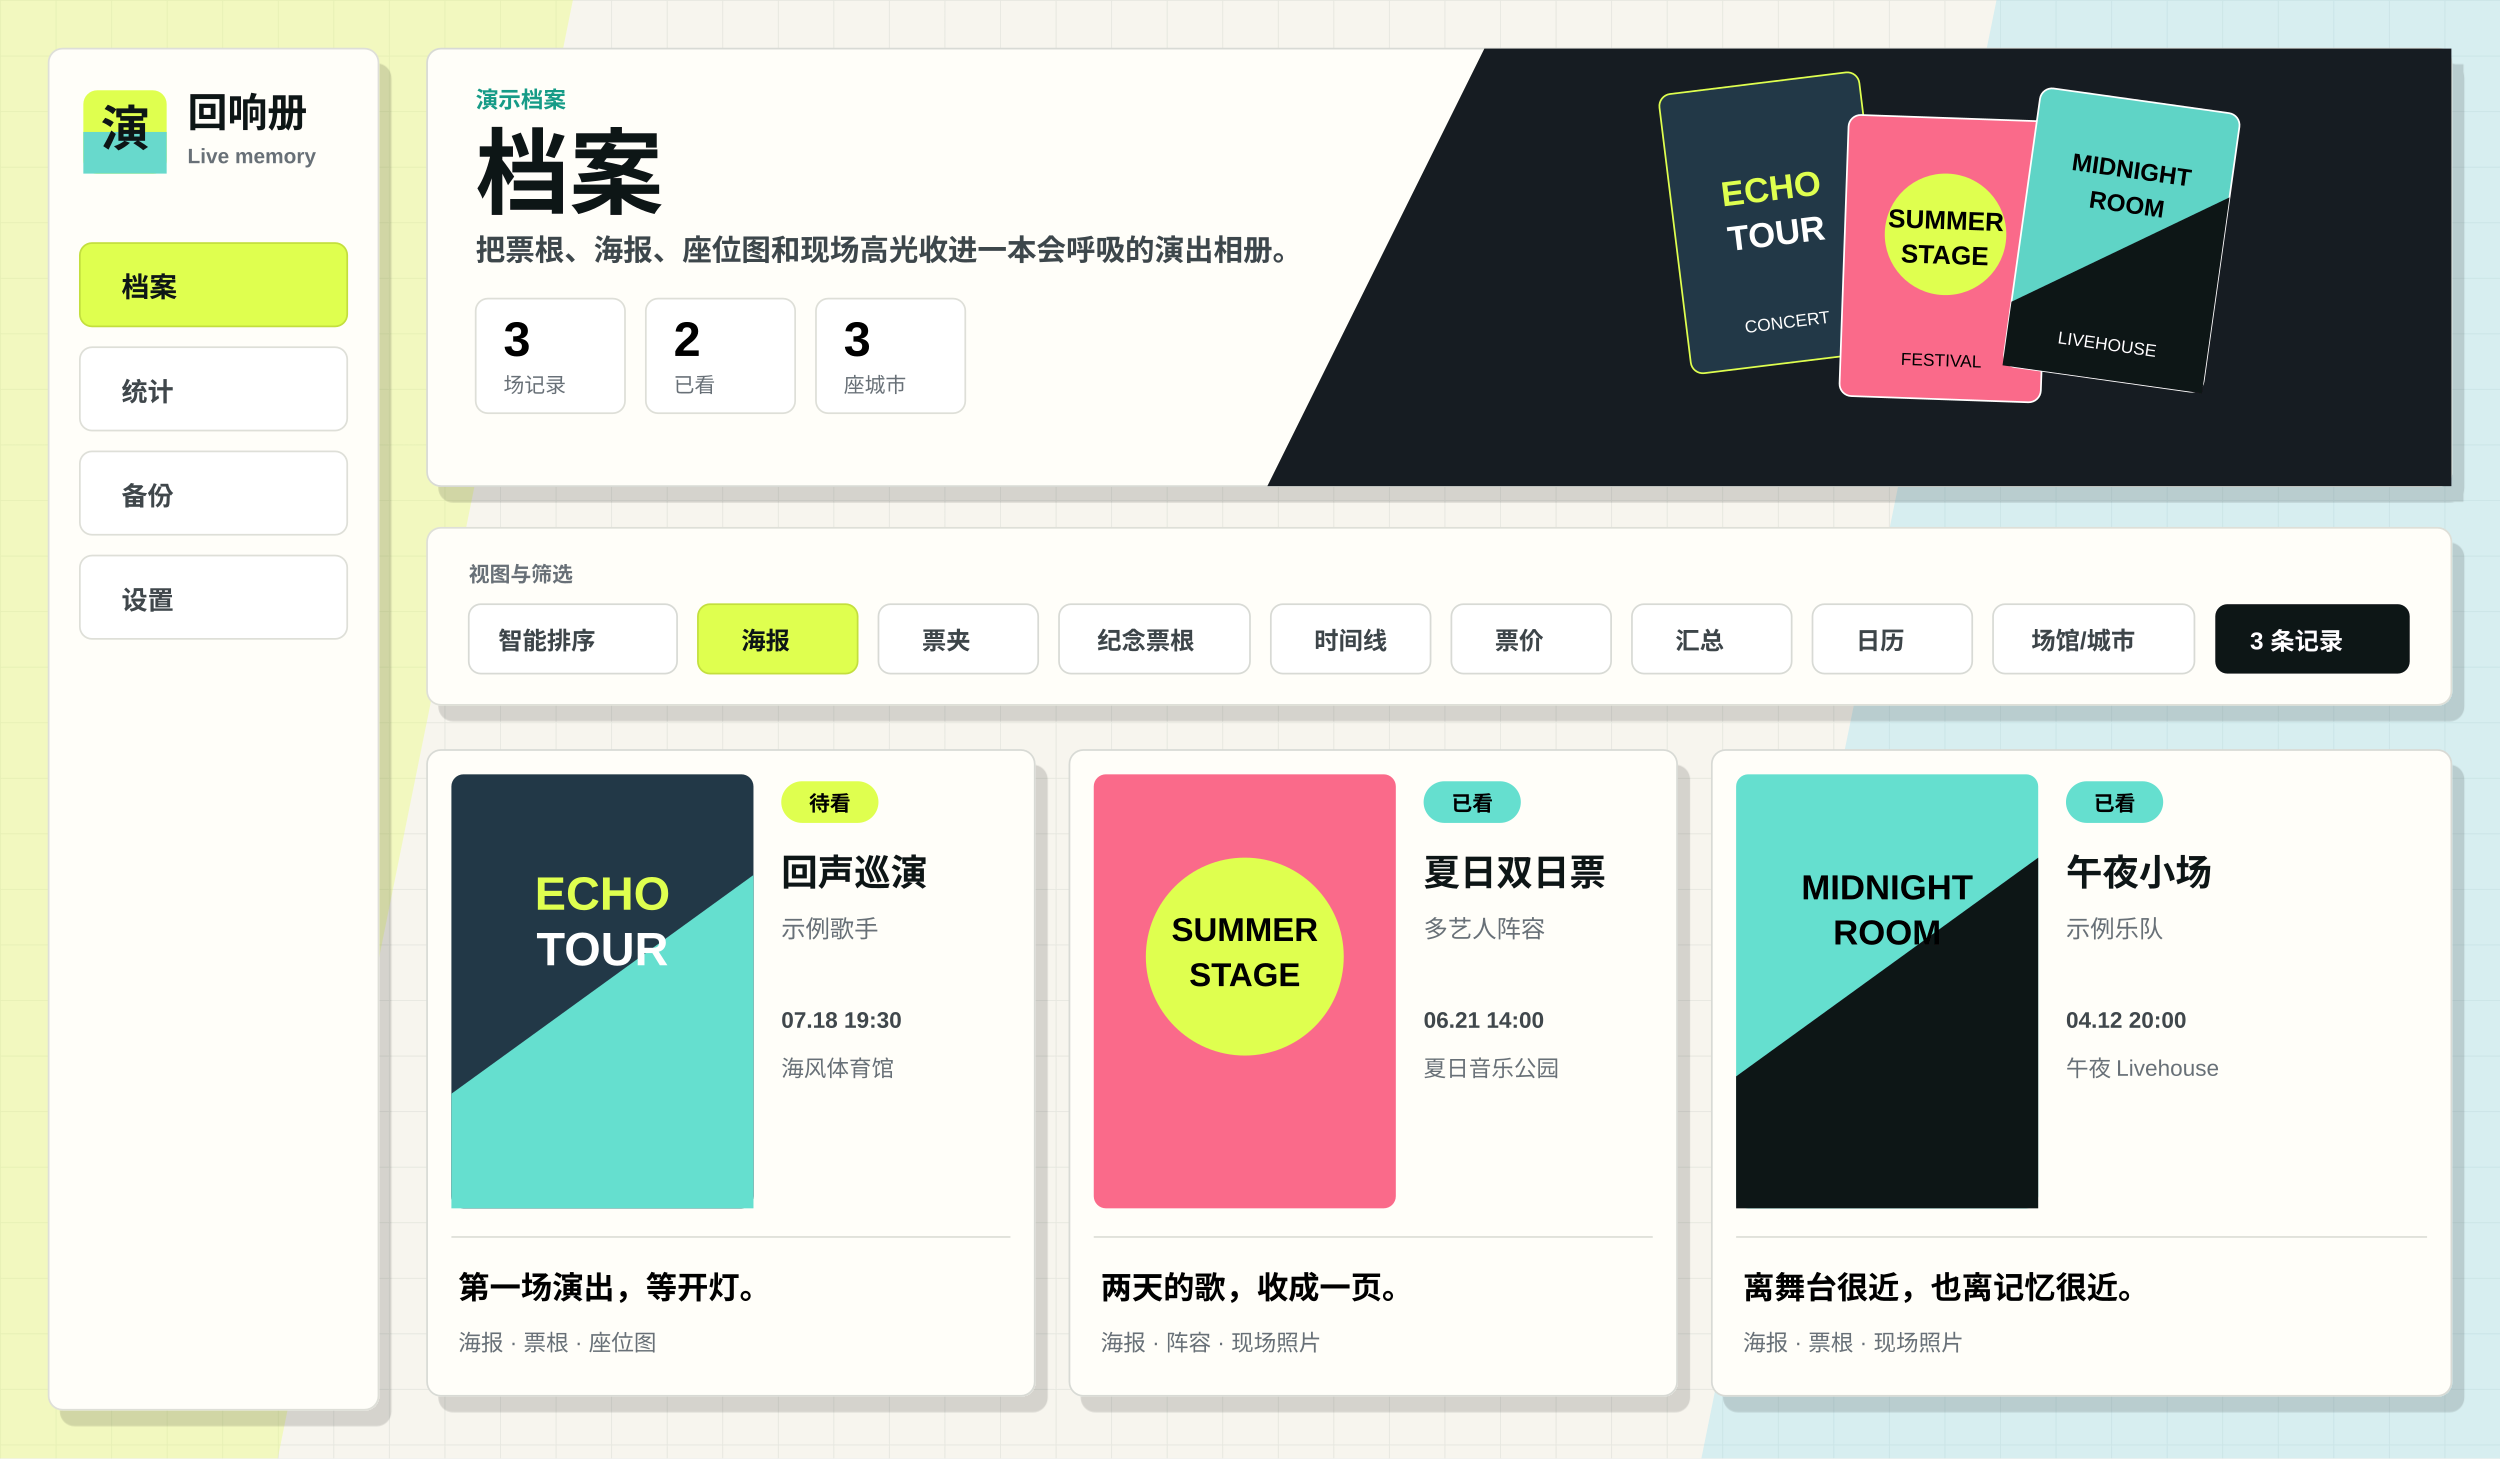
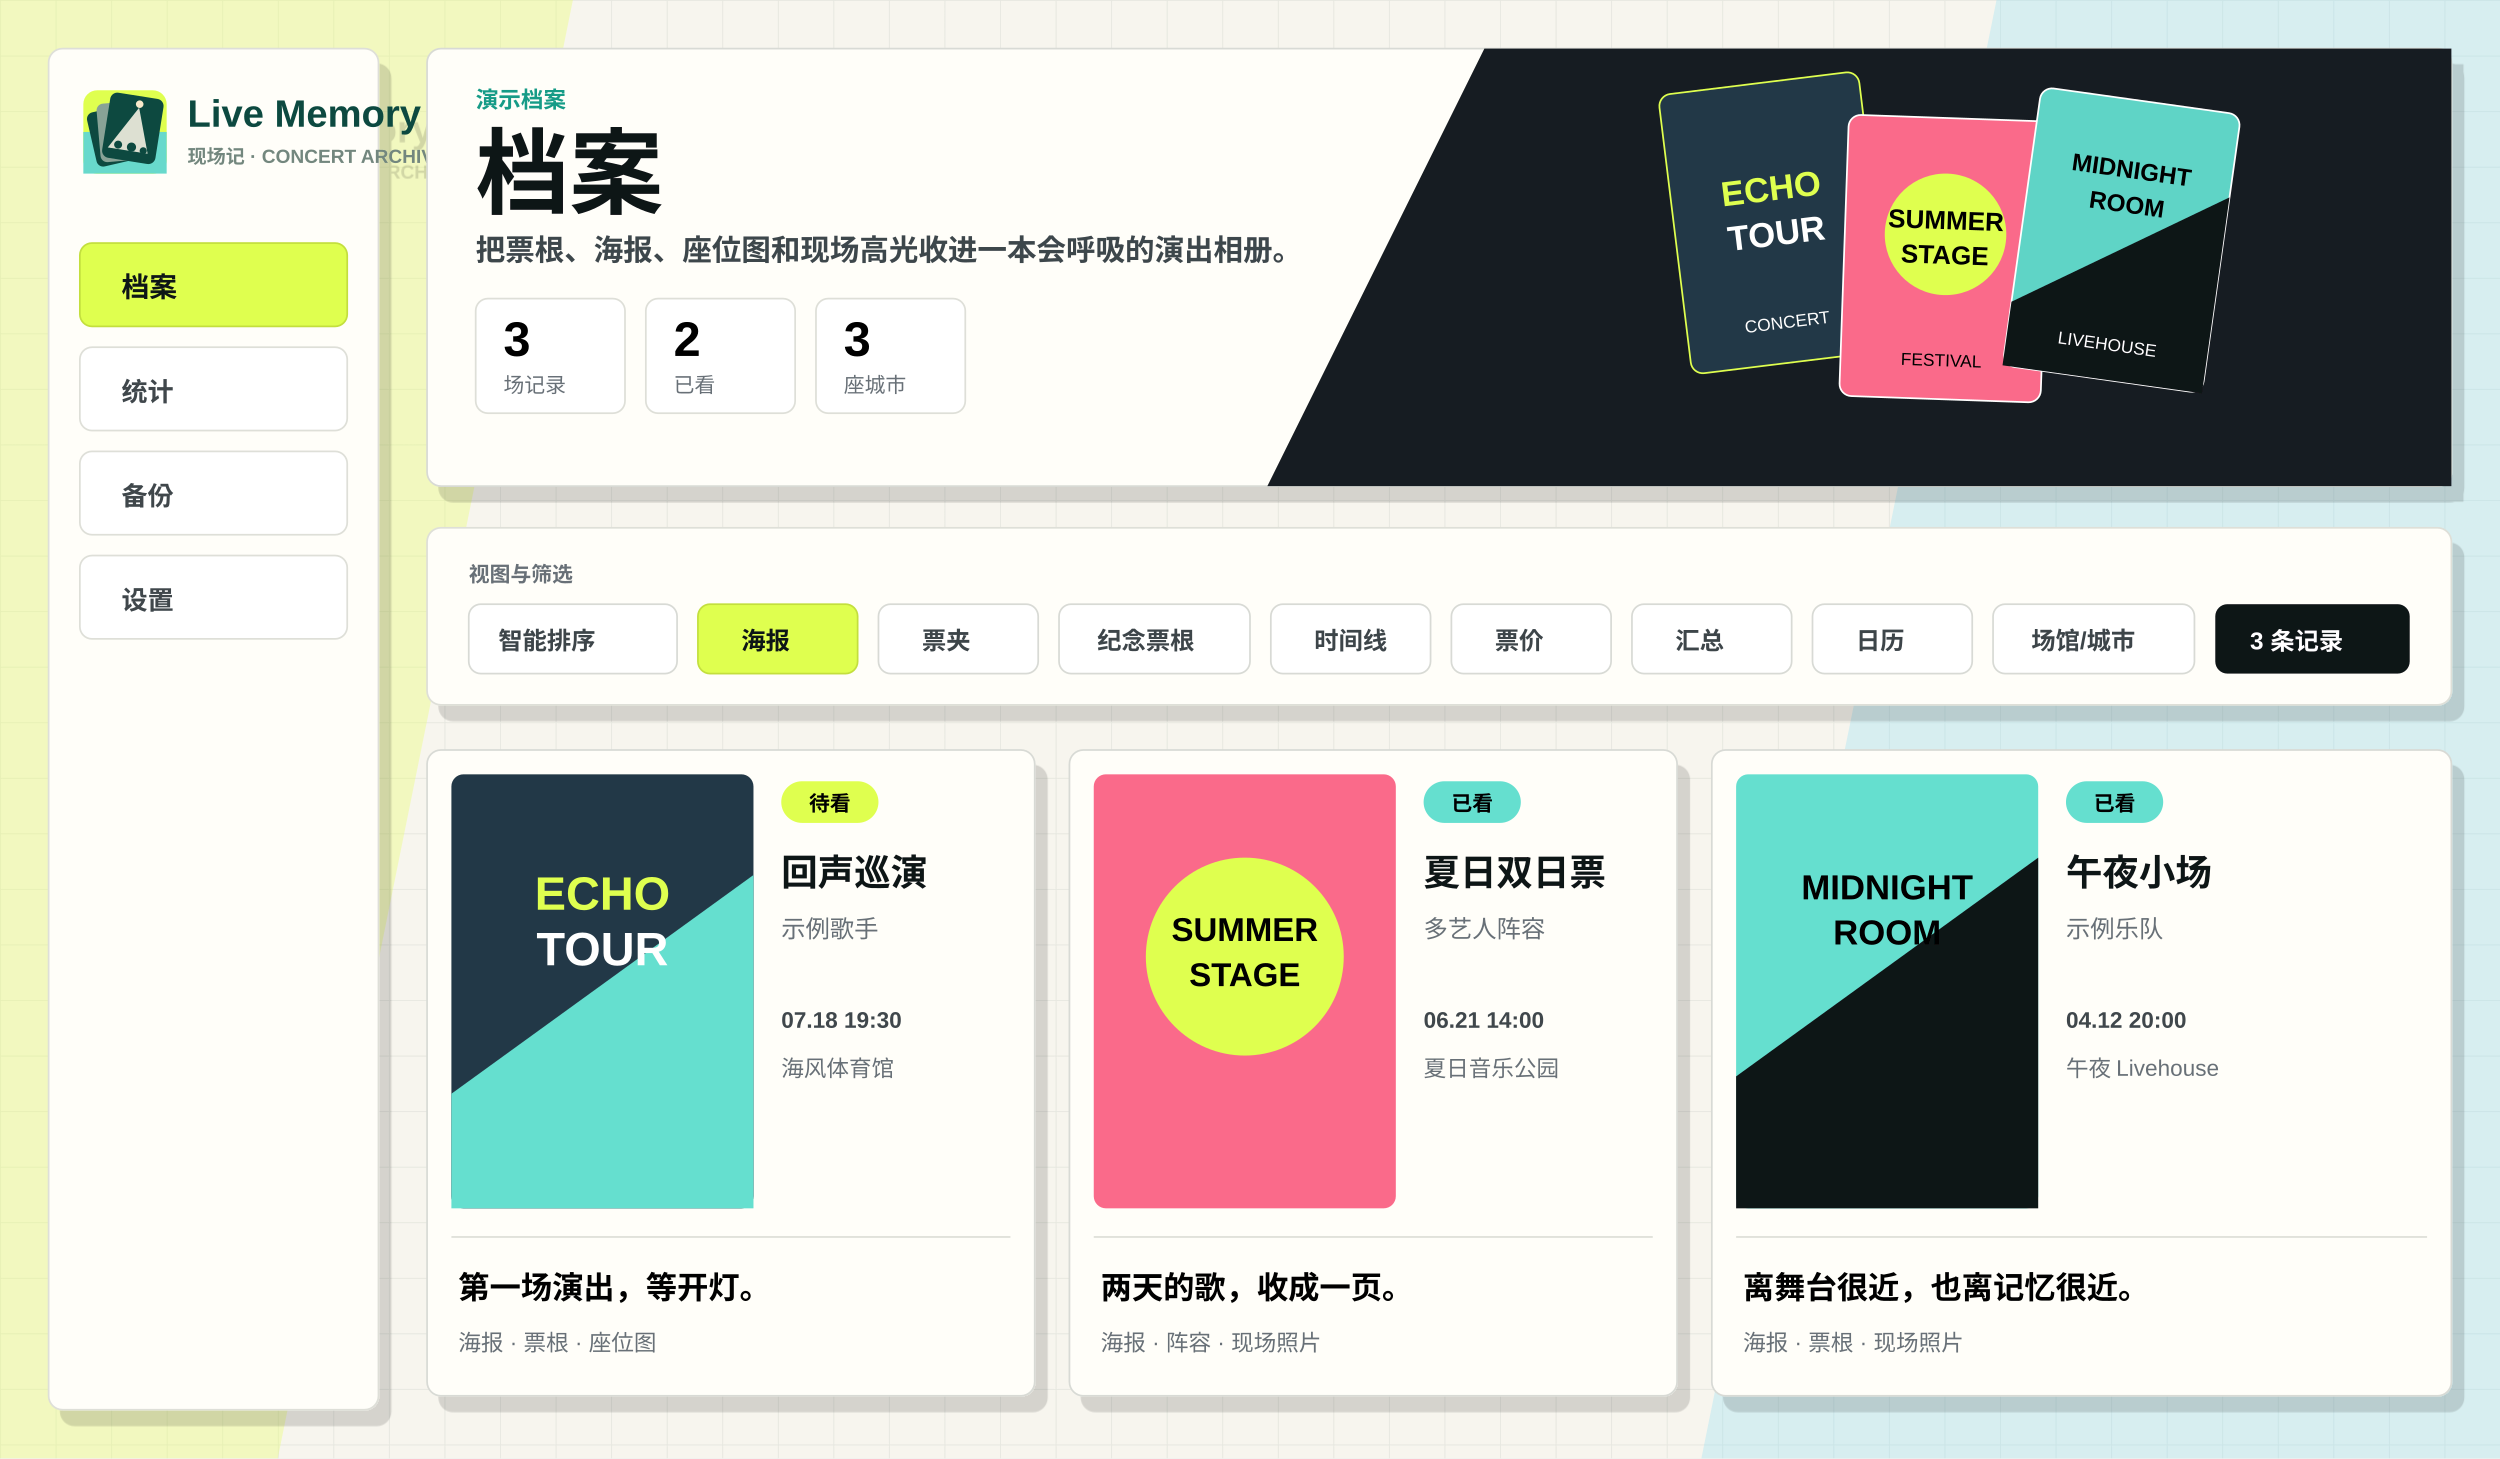
<svg xmlns="http://www.w3.org/2000/svg" width="1440" height="840" viewBox="0 0 1440 840" role="img" aria-labelledby="title desc">
  <defs>
    <pattern id="grid" width="32" height="32" patternUnits="userSpaceOnUse">
      <path d="M 32 0 L 0 0 0 32" fill="none" stroke="#dcded7" stroke-width="1" />
    </pattern>
    <filter id="shadow" x="-20%" y="-20%" width="140%" height="150%">
      <feDropShadow dx="7" dy="9" stdDeviation="0" flood-color="#15191c" flood-opacity="0.14" />
    </filter>
  </defs>
  <rect width="1440" height="840" fill="#f7f5ee" />
  <rect width="1440" height="840" fill="url(#grid)" opacity="0.62" />
  <path d="M0 0h330L160 840H0z" fill="#e8ff68" opacity="0.35" />
  <path d="M1150 0h290v840H980z" fill="#91dff4" opacity="0.32" />
  <g filter="url(#shadow)">
    <rect x="28" y="28" width="190" height="784" rx="8" fill="#fffef9" stroke="#dedfd8" />
    <rect x="48" y="52" width="48" height="48" rx="8" fill="#dfff4f" />
    <rect x="48" y="76" width="48" height="24" rx="0" fill="#68d9cc" />
-     <text x="72" y="84" text-anchor="middle" font-family="Arial, sans-serif" font-size="28" font-weight="800" fill="#101418">演</text>
-     <text x="108" y="73" font-family="Arial, 'Microsoft YaHei', sans-serif" font-size="23" font-weight="800" fill="#101418">回响册</text>
-     <text x="108" y="94" font-family="Arial, sans-serif" font-size="12" font-weight="700" fill="#687077">Live memory</text>
+     <g transform="translate(42 46) scale(.115)">
+       <rect x="92" y="142" width="220" height="278" rx="34" fill="#0C4A40" transform="rotate(-13 202 281)" />
+       <rect x="128" y="112" width="218" height="294" rx="34" fill="#88A296" transform="rotate(-5 237 259)" />
+       <g transform="rotate(9 300 250)">
+         <rect x="164" y="78" width="270" height="330" rx="36" fill="#0A4A40" />
+         <circle cx="314" cy="118" r="19" fill="#F9EACB" />
+         <path d="M314 136 190 357 392 357Z" fill="#DDE0D2" />
+         <circle cx="239" cy="335" r="20" fill="#0A4A40" />
+         <circle cx="307" cy="337" r="23" fill="#0A4A40" />
+         <circle cx="368" cy="346" r="18" fill="#0A4A40" />
+       </g>
+     </g>
+     <text x="108" y="73" font-family="Arial, sans-serif" font-size="22" font-weight="800" fill="#0A4A40">Live Memory</text>
+     <text x="108" y="94" font-family="Arial, 'Microsoft YaHei', sans-serif" font-size="11" font-weight="700" fill="#73877E">现场记 · CONCERT ARCHIVE</text>
    <rect x="46" y="140" width="154" height="48" rx="7" fill="#dfff4f" stroke="#c3df3e" />
    <text x="70" y="171" font-family="Arial, 'Microsoft YaHei', sans-serif" font-size="16" font-weight="800" fill="#101418">档案</text>
    <g font-family="Arial, 'Microsoft YaHei', sans-serif" font-size="15" font-weight="700" fill="#3f474c">
      <rect x="46" y="200" width="154" height="48" rx="7" fill="#fff" stroke="#dedfd8" />
      <text x="70" y="231">统计</text>
      <rect x="46" y="260" width="154" height="48" rx="7" fill="#fff" stroke="#dedfd8" />
      <text x="70" y="291">备份</text>
      <rect x="46" y="320" width="154" height="48" rx="7" fill="#fff" stroke="#dedfd8" />
      <text x="70" y="351">设置</text>
    </g>
  </g>
  <g filter="url(#shadow)">
    <rect x="246" y="28" width="1166" height="252" rx="8" fill="#fffef9" stroke="#d8dad5" />
    <path d="M855 28h557v252H730z" fill="#171b20" />
    <text x="274" y="62" font-family="Arial, 'Microsoft YaHei', sans-serif" font-size="13" font-weight="800" fill="#169b87">演示档案</text>
    <text x="274" y="119" font-family="Arial, 'Microsoft YaHei', sans-serif" font-size="54" font-weight="900" fill="#101418">档案</text>
    <text x="274" y="150" font-family="Arial, 'Microsoft YaHei', sans-serif" font-size="17" font-weight="700" fill="#3e464c">把票根、海报、座位图和现场高光收进一本会呼吸的演出相册。</text>
    <g font-family="Arial, 'Microsoft YaHei', sans-serif">
      <rect x="274" y="172" width="86" height="66" rx="7" fill="#fff" stroke="#dedfd8" />
      <text x="290" y="205" font-size="28" font-weight="900">3</text>
      <text x="290" y="226" font-size="12" fill="#687077">场记录</text>
      <rect x="372" y="172" width="86" height="66" rx="7" fill="#fff" stroke="#dedfd8" />
      <text x="388" y="205" font-size="28" font-weight="900">2</text>
      <text x="388" y="226" font-size="12" fill="#687077">已看</text>
      <rect x="470" y="172" width="86" height="66" rx="7" fill="#fff" stroke="#dedfd8" />
      <text x="486" y="205" font-size="28" font-weight="900">3</text>
      <text x="486" y="226" font-size="12" fill="#687077">座城市</text>
    </g>
    <g transform="translate(955 55) rotate(-7)">
      <rect width="116" height="162" rx="7" fill="#243947" stroke="#dfff4f" />
      <text x="58" y="68" text-anchor="middle" font-family="Arial" font-size="20" font-weight="900" fill="#dfff4f">ECHO</text>
      <text x="58" y="94" text-anchor="middle" font-family="Arial" font-size="20" font-weight="900" fill="#fff">TOUR</text>
      <text x="58" y="142" text-anchor="middle" font-family="Arial" font-size="10" fill="#fff">CONCERT</text>
    </g>
    <g transform="translate(1065 66) rotate(2)">
      <rect width="116" height="162" rx="7" fill="#fa6b8a" stroke="#fff" />
      <circle cx="58" cy="67" r="35" fill="#dfff4f" />
      <text x="58" y="64" text-anchor="middle" font-family="Arial" font-size="15" font-weight="900">SUMMER</text>
      <text x="58" y="84" text-anchor="middle" font-family="Arial" font-size="15" font-weight="900">STAGE</text>
      <text x="58" y="143" text-anchor="middle" font-family="Arial" font-size="10">FESTIVAL</text>
    </g>
    <g transform="translate(1176 50) rotate(8)">
      <rect width="116" height="162" rx="7" fill="#5fd4c6" stroke="#fff" />
      <path d="M0 125L116 48V162H0z" fill="#101418" />
      <text x="58" y="45" text-anchor="middle" font-family="Arial" font-size="14" font-weight="900">MIDNIGHT</text>
      <text x="58" y="65" text-anchor="middle" font-family="Arial" font-size="14" font-weight="900">ROOM</text>
      <text x="58" y="145" text-anchor="middle" font-family="Arial" font-size="10" fill="#fff">LIVEHOUSE</text>
    </g>
  </g>
  <g filter="url(#shadow)">
    <rect x="246" y="304" width="1166" height="102" rx="8" fill="#fffef9" stroke="#dedfd8" />
    <text x="270" y="335" font-family="Arial, 'Microsoft YaHei', sans-serif" font-size="12" font-weight="800" fill="#687077">视图与筛选</text>
    <g font-family="Arial, 'Microsoft YaHei', sans-serif" font-size="14" font-weight="700" fill="#3d454a">
      <rect x="270" y="348" width="120" height="40" rx="7" fill="#fff" stroke="#d8dad5" />
      <text x="287" y="374">智能排序</text>
      <rect x="402" y="348" width="92" height="40" rx="7" fill="#dfff4f" stroke="#c3df3e" />
      <text x="427" y="374" fill="#101418">海报</text>
      <rect x="506" y="348" width="92" height="40" rx="7" fill="#fff" stroke="#d8dad5" />
      <text x="531" y="374">票夹</text>
      <rect x="610" y="348" width="110" height="40" rx="7" fill="#fff" stroke="#d8dad5" />
      <text x="632" y="374">纪念票根</text>
      <rect x="732" y="348" width="92" height="40" rx="7" fill="#fff" stroke="#d8dad5" />
      <text x="757" y="374">时间线</text>
      <rect x="836" y="348" width="92" height="40" rx="7" fill="#fff" stroke="#d8dad5" />
      <text x="861" y="374">票价</text>
      <rect x="940" y="348" width="92" height="40" rx="7" fill="#fff" stroke="#d8dad5" />
      <text x="965" y="374">汇总</text>
      <rect x="1044" y="348" width="92" height="40" rx="7" fill="#fff" stroke="#d8dad5" />
      <text x="1069" y="374">日历</text>
      <rect x="1148" y="348" width="116" height="40" rx="7" fill="#fff" stroke="#d8dad5" />
      <text x="1170" y="374">场馆/城市</text>
      <rect x="1276" y="348" width="112" height="40" rx="7" fill="#101418" />
      <text x="1296" y="374" fill="#fff">3 条记录</text>
    </g>
  </g>
  <g transform="translate(246 432)" filter="url(#shadow)">
    <g>
      <rect width="350" height="372" rx="8" fill="#fffef9" stroke="#d8dad5" />
      <rect x="14" y="14" width="174" height="250" rx="7" fill="#243947" />
      <path d="M14 198L188 72V264H14z" fill="#65dfcf" />
      <text x="101" y="92" text-anchor="middle" font-family="Arial" font-size="27" font-weight="900" fill="#dfff4f">ECHO</text>
      <text x="101" y="124" text-anchor="middle" font-family="Arial" font-size="27" font-weight="900" fill="#fff">TOUR</text>
      <rect x="204" y="18" width="56" height="24" rx="12" fill="#dfff4f" />
      <text x="232" y="35" text-anchor="middle" font-family="Arial, 'Microsoft YaHei'" font-size="12" font-weight="800">待看</text>
      <text x="204" y="78" font-family="Arial, 'Microsoft YaHei', sans-serif" font-size="21" font-weight="900" fill="#101418">回声巡演</text>
      <text x="204" y="108" font-family="Arial, 'Microsoft YaHei', sans-serif" font-size="14" fill="#687077">示例歌手</text>
      <text x="204" y="160" font-family="Arial, 'Microsoft YaHei', sans-serif" font-size="13" font-weight="700" fill="#3f474c">07.18 19:30</text>
      <text x="204" y="188" font-family="Arial, 'Microsoft YaHei', sans-serif" font-size="13" fill="#687077">海风体育馆</text>
      <rect x="14" y="280" width="322" height="1" fill="#dedfd8" />
      <text x="18" y="316" font-family="Arial, 'Microsoft YaHei', sans-serif" font-size="18" font-weight="900">第一场演出，等开灯。</text>
      <text x="18" y="346" font-family="Arial, 'Microsoft YaHei', sans-serif" font-size="13" fill="#687077">海报 · 票根 · 座位图</text>
    </g>
    <g transform="translate(370 0)">
      <rect width="350" height="372" rx="8" fill="#fffef9" stroke="#d8dad5" />
      <rect x="14" y="14" width="174" height="250" rx="7" fill="#fa6b8a" />
      <circle cx="101" cy="119" r="57" fill="#dfff4f" />
      <text x="101" y="110" text-anchor="middle" font-family="Arial" font-size="19" font-weight="900">SUMMER</text>
      <text x="101" y="136" text-anchor="middle" font-family="Arial" font-size="19" font-weight="900">STAGE</text>
      <rect x="204" y="18" width="56" height="24" rx="12" fill="#65dfcf" />
      <text x="232" y="35" text-anchor="middle" font-family="Arial, 'Microsoft YaHei'" font-size="12" font-weight="800">已看</text>
      <text x="204" y="78" font-family="Arial, 'Microsoft YaHei', sans-serif" font-size="21" font-weight="900" fill="#101418">夏日双日票</text>
      <text x="204" y="108" font-family="Arial, 'Microsoft YaHei', sans-serif" font-size="14" fill="#687077">多艺人阵容</text>
      <text x="204" y="160" font-family="Arial, 'Microsoft YaHei', sans-serif" font-size="13" font-weight="700" fill="#3f474c">06.21 14:00</text>
      <text x="204" y="188" font-family="Arial, 'Microsoft YaHei', sans-serif" font-size="13" fill="#687077">夏日音乐公园</text>
      <rect x="14" y="280" width="322" height="1" fill="#dedfd8" />
      <text x="18" y="316" font-family="Arial, 'Microsoft YaHei', sans-serif" font-size="18" font-weight="900">两天的歌，收成一页。</text>
      <text x="18" y="346" font-family="Arial, 'Microsoft YaHei', sans-serif" font-size="13" fill="#687077">海报 · 阵容 · 现场照片</text>
    </g>
    <g transform="translate(740 0)">
      <rect width="426" height="372" rx="8" fill="#fffef9" stroke="#d8dad5" />
      <rect x="14" y="14" width="174" height="250" rx="7" fill="#65dfcf" />
      <path d="M14 188L188 62V264H14z" fill="#101418" />
      <text x="101" y="86" text-anchor="middle" font-family="Arial" font-size="20" font-weight="900">MIDNIGHT</text>
      <text x="101" y="112" text-anchor="middle" font-family="Arial" font-size="20" font-weight="900">ROOM</text>
      <rect x="204" y="18" width="56" height="24" rx="12" fill="#65dfcf" />
      <text x="232" y="35" text-anchor="middle" font-family="Arial, 'Microsoft YaHei'" font-size="12" font-weight="800">已看</text>
      <text x="204" y="78" font-family="Arial, 'Microsoft YaHei', sans-serif" font-size="21" font-weight="900" fill="#101418">午夜小场</text>
      <text x="204" y="108" font-family="Arial, 'Microsoft YaHei', sans-serif" font-size="14" fill="#687077">示例乐队</text>
      <text x="204" y="160" font-family="Arial, 'Microsoft YaHei', sans-serif" font-size="13" font-weight="700" fill="#3f474c">04.12 20:00</text>
      <text x="204" y="188" font-family="Arial, 'Microsoft YaHei', sans-serif" font-size="13" fill="#687077">午夜 Livehouse</text>
      <rect x="14" y="280" width="398" height="1" fill="#dedfd8" />
      <text x="18" y="316" font-family="Arial, 'Microsoft YaHei', sans-serif" font-size="18" font-weight="900">离舞台很近，也离记忆很近。</text>
      <text x="18" y="346" font-family="Arial, 'Microsoft YaHei', sans-serif" font-size="13" fill="#687077">海报 · 票根 · 现场照片</text>
    </g>
  </g>
</svg>
